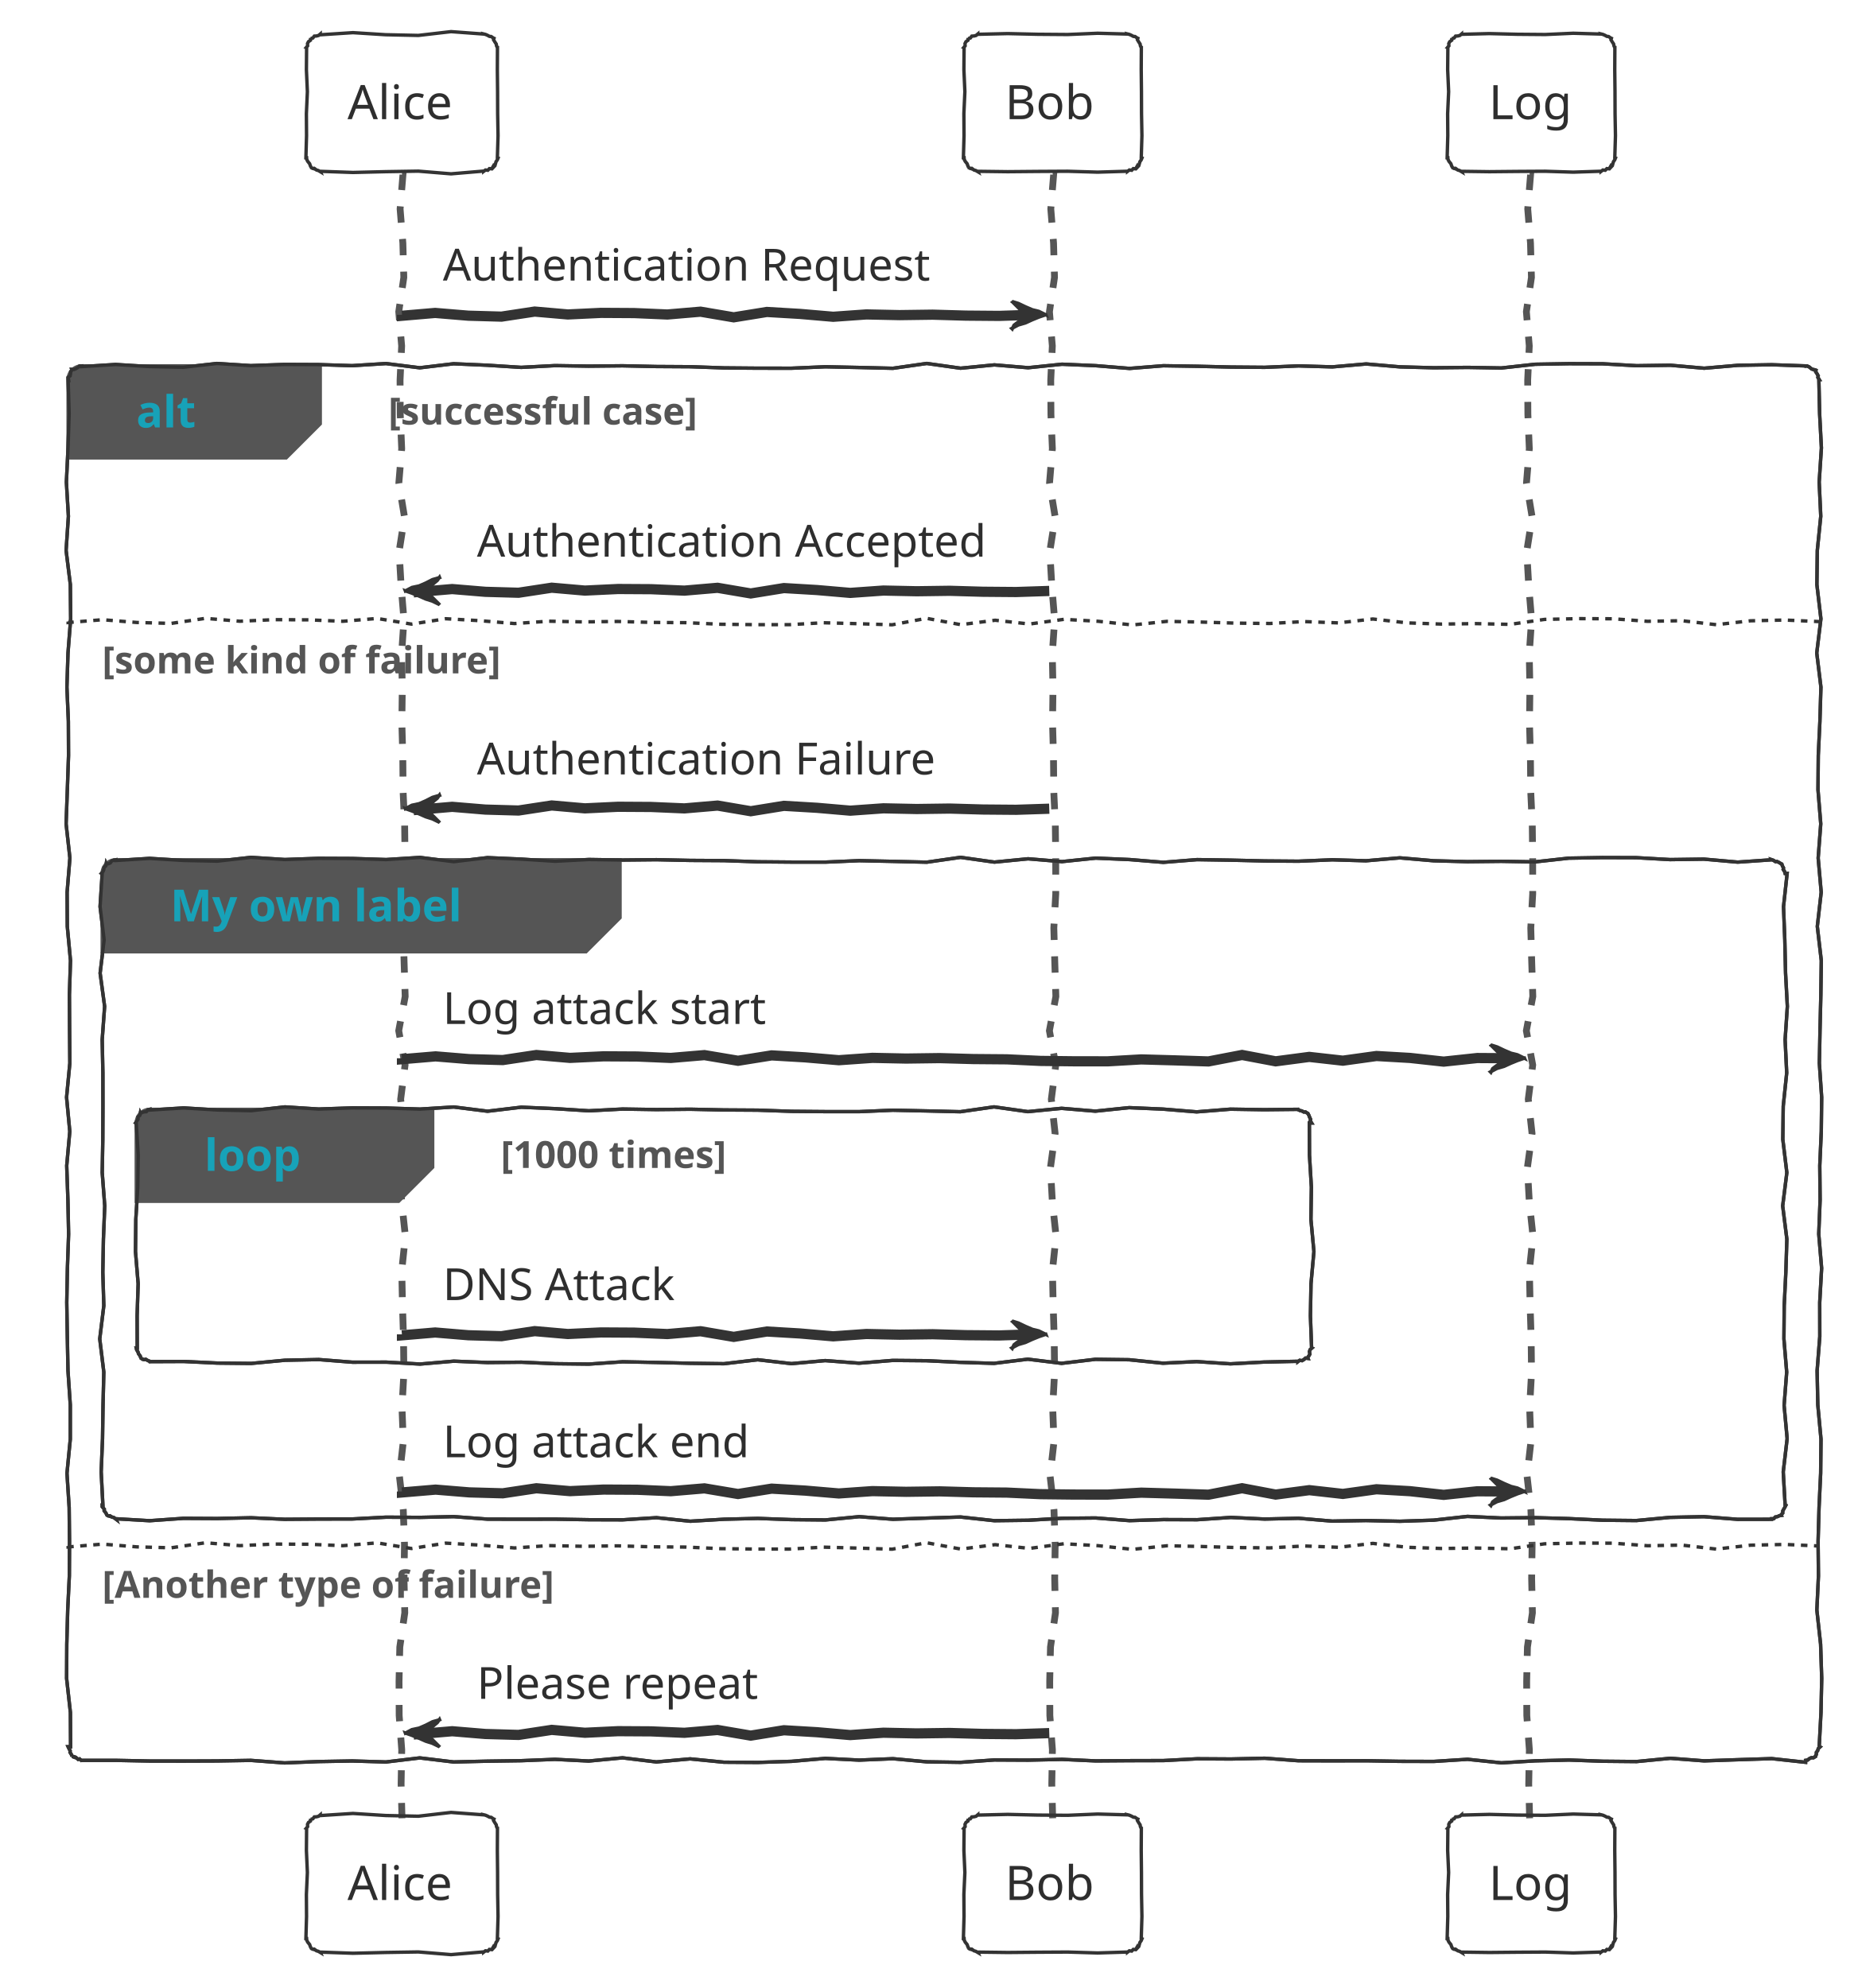
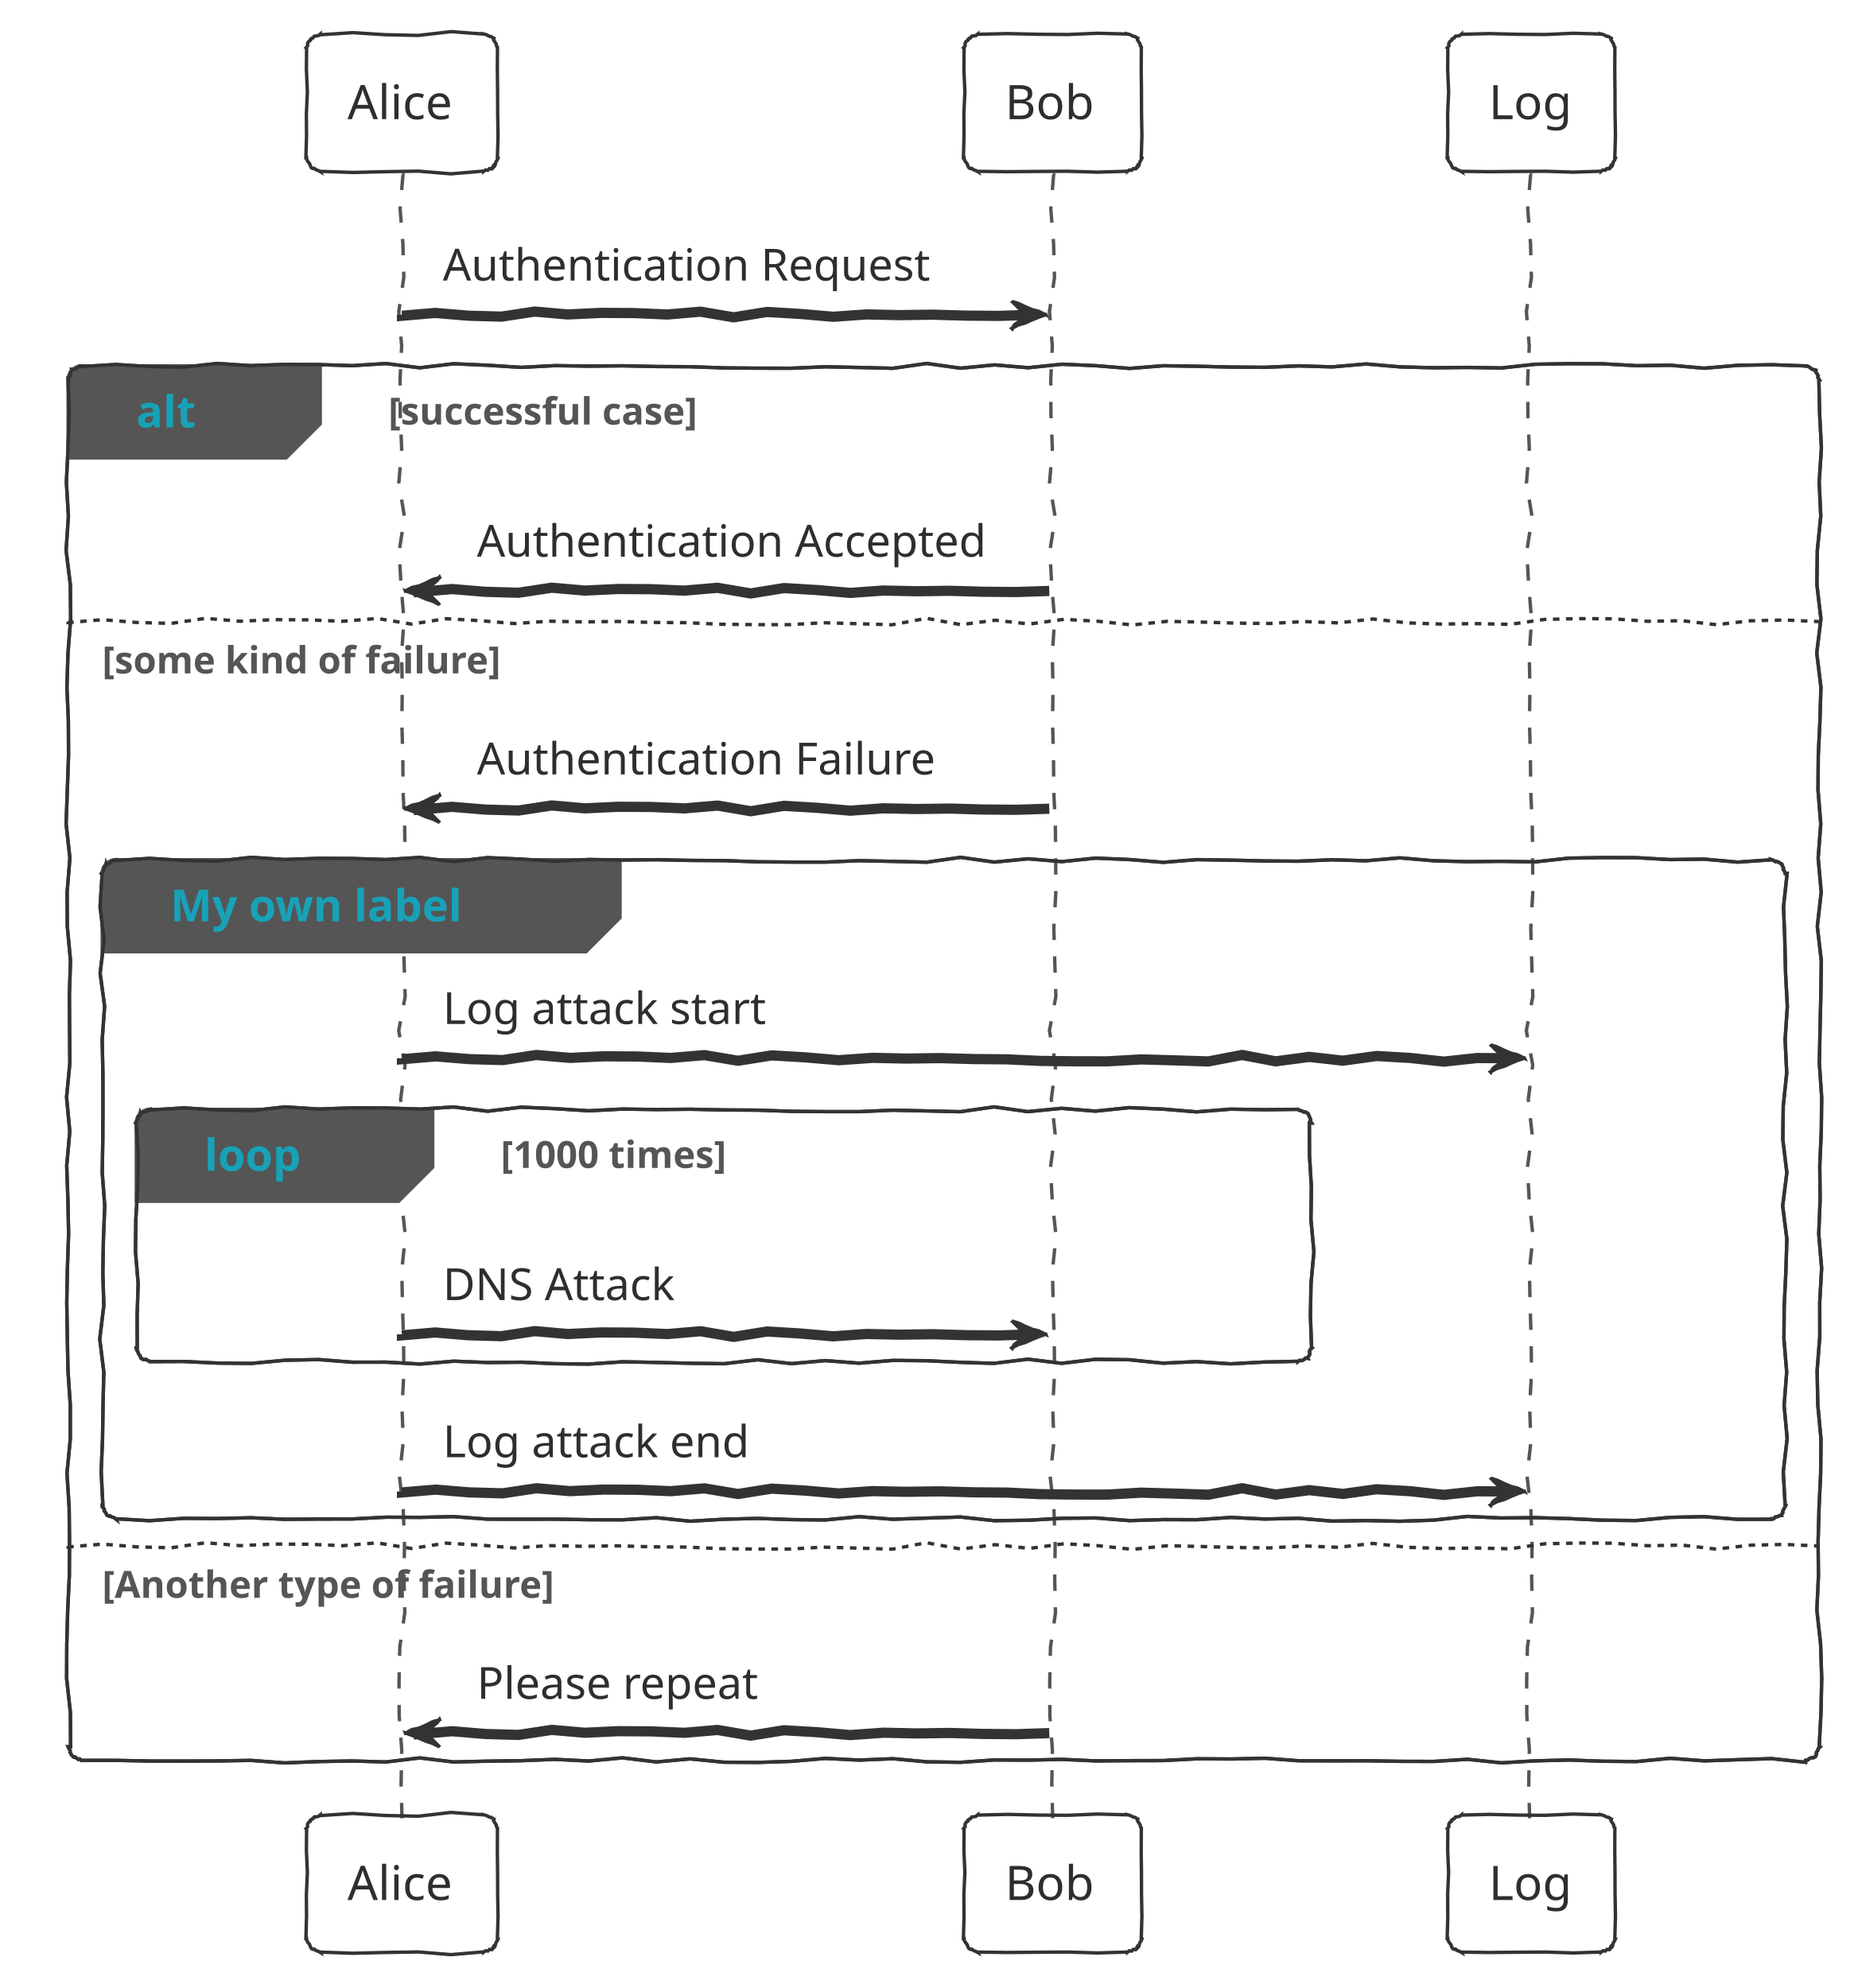
<svg xmlns="http://www.w3.org/2000/svg" contentScriptType="application/ecmascript" contentStyleType="text/css" height="608.333px" preserveAspectRatio="none" style="width:568px;height:608px;background:#00000000;" version="1.1" viewBox="0 0 568 608" width="568.75px" zoomAndPan="magnify">
  <defs />
  <g>
    <polygon points="25,111.906,25,112.125,35.335,111.474,45.67,112.107,56.005,112.322,66.34,111.163,76.675,111.825,87.01,111.462,97.345,111.506,107.68,111.835,118.015,111.186,128.35,112.483,138.685,111.249,149.02,111.7,159.355,112.356,169.69,111.817,180.024,111.977,190.359,111.873,200.694,112.092,211.029,112.155,221.364,112.516,231.699,112.605,242.034,112.614,252.369,112.171,262.704,112.389,273.039,112.637,283.374,111.155,293.709,112.613,304.044,111.597,314.379,112.462,324.714,111.39,335.049,111.835,345.384,112.678,355.719,111.855,366.054,112.016,376.389,112.259,386.724,112.34,397.059,111.902,407.394,112.205,417.729,111.31,428.064,112.202,438.399,112.477,448.734,112.369,459.069,112.544,469.404,111.403,479.739,111.227,490.074,111.259,500.409,111.845,510.743,111.701,521.078,112.616,531.413,111.724,541.748,111.549,552.083,111.906,552.114,111.979,552.584,111.936,553.193,112.228,553.937,112.846,554.498,113.022,555.03,113.126,555.265,113.224,555.17,113.673,555.62,114.347,555.951,114.972,555.854,115.421,556.25,116.073,556.15,116.073,556.381,126.526,556.929,136.98,556.246,147.433,556.732,157.887,555.673,168.34,555.544,178.793,556.775,189.247,555.503,199.701,556.78,210.154,556.465,220.607,555.971,231.061,555.881,241.514,556.728,251.968,555.938,262.421,556.866,272.875,555.674,283.329,556.893,293.782,556.755,304.235,556.505,314.689,556.299,325.142,557.007,335.596,556.889,346.049,556.426,356.503,556.529,366.956,556.114,377.41,556.996,387.863,556.411,398.317,556.43,408.77,555.616,419.224,555.828,429.677,556.803,440.131,556.698,450.584,556.205,461.038,555.914,471.491,556.022,481.945,555.535,492.398,556.682,502.852,557.02,513.305,556.798,523.759,556.25,534.212,556.473,534.305,555.962,534.783,555.79,535.402,555.393,535.928,555.365,536.607,555.03,537.159,555.062,537.238,554.514,537.58,553.821,537.573,553.244,537.848,552.731,538.277,552.083,538.379,552.083,538.97,541.748,537.845,531.413,538.177,521.078,538.534,510.743,537.743,500.409,538.747,490.074,538.648,479.739,538.274,469.404,538.527,459.069,539.138,448.734,538.053,438.399,538.707,428.064,538.677,417.729,538.5,407.394,538.526,397.059,538.497,386.724,537.729,376.389,537.961,366.054,537.898,355.719,538.445,345.384,538.471,335.049,538.547,324.714,538.076,314.379,538.309,304.044,538.254,293.709,538.98,283.374,538.823,273.039,537.873,262.704,538.303,252.369,537.778,242.034,538.679,231.699,539.013,221.364,538.946,211.029,537.925,200.694,538.862,190.359,537.605,180.024,538.587,169.69,538.067,159.355,538.48,149.02,538.629,138.685,538.871,128.35,537.629,118.015,538.874,107.68,538.564,97.345,538.749,87.01,539.158,76.675,538.385,66.34,538.562,56.005,538.601,45.67,538.584,35.335,538.378,25,538.379,25.094,538.607,24.33,537.939,23.897,538.072,23.149,537.447,22.571,537.229,22.054,537.159,22.067,537.164,21.819,536.573,21.407,535.914,21.454,535.446,21.112,534.816,20.833,534.212,21.59,534.212,21.528,523.759,20.366,513.305,20.419,502.852,20.699,492.398,21.204,481.945,21.253,471.491,21.147,461.038,20.477,450.584,21.496,440.131,21.494,429.677,20.784,419.224,20.584,408.77,20.415,398.317,20.61,387.863,20.977,377.41,20.762,366.956,20.398,356.503,21.341,346.049,20.355,335.596,21.357,325.142,21.278,314.689,21.221,304.235,21.555,293.782,20.577,283.329,20.52,272.875,21.374,262.421,20.212,251.968,20.59,241.514,20.954,231.061,20.905,220.607,20.46,210.154,20.789,199.701,21.609,189.247,21.509,178.793,20.212,168.34,20.915,157.887,20.298,147.433,20.806,136.98,21.139,126.526,20.833,116.073,20.968,116.128,20.864,115.395,21.45,114.947,21.568,114.306,21.631,113.642,22.054,113.126,21.991,112.975,22.686,112.987,23.265,112.718,23.819,112.389,24.321,111.934,25,111.906" style="stroke:#333333;stroke-width:1.042;fill:none;" />
    <path d="M20.833,189.062 L556.25,189.062 L556.25,467.611 A4.167,4.167 0 0 1 552.083,471.777 L25,471.777 A4.167,4.167 0 0 1 20.833,467.611 L20.833,189.062 " style="stroke:none;stroke-width:1.042;fill:none;" />
    <polygon points="35.417,262.956,35.417,263.175,45.748,262.524,56.08,263.157,66.412,263.372,76.743,262.213,87.075,262.875,97.406,262.512,107.738,262.556,118.07,262.885,128.401,262.236,138.733,263.532,149.065,262.299,159.396,262.75,169.728,263.406,180.06,262.866,190.391,263.027,200.723,262.923,211.054,263.142,221.386,263.205,231.718,263.566,242.049,263.655,252.381,263.663,262.713,263.221,273.044,263.439,283.376,263.687,293.707,262.204,304.039,263.663,314.371,262.647,324.702,263.512,335.034,262.44,345.366,262.884,355.697,263.728,366.029,262.905,376.361,263.065,386.692,263.308,397.024,263.389,407.355,262.952,417.687,263.255,428.019,262.36,438.35,263.252,448.682,263.527,459.014,263.419,469.345,263.594,479.677,262.452,490.009,262.276,500.34,262.308,510.672,262.894,521.003,262.751,531.335,263.666,541.667,262.956,541.644,262.9,542.21,263.09,542.875,263.517,543.346,263.474,543.955,263.765,544.613,264.176,544.821,264.262,544.997,264.823,545.337,265.452,545.242,265.901,545.692,266.576,545.833,267.122,546.448,267.122,545.341,277.291,545.734,287.459,545.965,297.627,546.512,307.795,545.829,317.964,546.315,328.132,545.256,338.3,545.128,348.468,546.358,358.637,545.087,368.805,546.364,378.973,546.049,389.141,545.554,399.31,545.465,409.478,546.311,419.646,545.521,429.814,546.45,439.983,545.258,450.151,545.833,460.319,546.031,460.401,545.745,460.973,545.424,461.53,545.116,462.093,545.09,462.773,544.613,463.265,544.694,463.462,544.046,463.564,543.47,463.839,542.828,463.956,542.351,464.471,541.667,464.486,541.667,464.647,531.335,464.665,521.003,463.852,510.672,464.064,500.34,465.038,490.009,464.933,479.677,464.441,469.345,464.15,459.014,464.258,448.682,463.771,438.35,464.918,428.019,465.256,417.687,465.034,407.355,465.21,397.024,464.343,386.692,464.577,376.361,464.082,366.029,464.782,355.697,464.743,345.366,465.061,335.034,464.247,324.702,464.346,314.371,464.948,304.039,465.077,293.707,463.952,283.376,464.284,273.044,464.641,262.713,463.849,252.381,464.854,242.049,464.754,231.718,464.381,221.386,464.634,211.054,465.245,200.723,464.16,190.391,464.814,180.06,464.783,169.728,464.606,159.396,464.632,149.065,464.604,138.733,463.836,128.401,464.068,118.07,464.005,107.738,464.552,97.406,464.577,87.075,464.654,76.743,464.183,66.412,464.415,56.08,464.361,45.748,465.087,35.417,464.486,35.473,464.623,34.763,464.086,34.228,463.974,33.572,463.568,33.098,463.602,32.47,463.265,32.666,463.346,32.401,462.748,31.843,462.029,31.887,461.559,31.256,460.81,31.25,460.319,31.459,460.319,30.938,450.151,31.351,439.983,31.5,429.814,31.742,419.646,30.5,409.478,31.745,399.31,31.436,389.141,31.62,378.973,32.029,368.805,31.256,358.637,31.433,348.468,31.472,338.3,31.456,328.132,31.249,317.964,31.99,307.795,30.615,297.627,31.839,287.459,30.6,277.291,31.25,267.122,31.077,267.051,31.507,266.538,31.747,265.948,31.824,265.289,32.359,264.82,32.47,264.176,32.485,264.211,33.156,264.165,33.737,263.902,34.179,263.3,34.775,263.072,35.417,262.956" style="stroke:#333333;stroke-width:1.042;fill:none;" />
    <polygon points="45.833,339.274,45.833,339.493,56.158,338.842,66.483,339.475,76.808,339.69,87.132,338.531,97.457,339.193,107.782,338.83,118.107,338.875,128.431,339.203,138.756,338.554,149.081,339.851,159.406,338.618,169.73,339.068,180.055,339.724,190.38,339.185,200.705,339.345,211.029,339.241,221.354,339.46,231.679,339.523,242.004,339.884,252.328,339.973,262.653,339.982,272.978,339.539,283.303,339.757,293.627,340.006,303.952,338.523,314.277,339.981,324.602,338.965,334.926,339.83,345.251,338.758,355.576,339.203,365.901,340.047,376.226,339.223,386.55,339.384,396.875,339.274,396.92,339.383,397.52,339.652,398.053,339.761,398.681,340.099,399.156,340.067,399.821,340.495,399.913,340.532,400.241,341.157,400.452,341.732,400.75,342.344,400.643,342.787,401.042,343.441,400.362,343.441,400.394,353.273,400.98,363.104,400.837,372.936,401.752,382.768,400.86,392.6,400.684,402.432,401.042,412.264,401.115,412.294,400.584,412.765,400.387,413.373,400.518,414.118,400.205,414.679,399.821,415.21,399.919,415.446,399.189,415.351,398.685,415.801,398.132,416.132,397.401,416.035,396.875,416.431,396.875,416.331,386.55,416.562,376.226,417.11,365.901,416.426,355.576,416.913,345.251,415.854,334.926,415.725,324.602,416.955,314.277,415.684,303.952,416.961,293.627,416.646,283.303,416.152,272.978,416.062,262.653,416.909,252.328,416.119,242.004,417.047,231.679,415.855,221.354,417.074,211.029,416.935,200.705,416.686,190.38,416.48,180.055,417.188,169.73,417.07,159.406,416.607,149.081,416.71,138.756,416.295,128.431,417.177,118.107,416.592,107.782,416.61,97.457,415.797,87.132,416.009,76.808,416.983,66.483,416.878,56.158,416.386,45.833,416.431,45.791,416.327,45.215,416.116,44.564,415.722,44.121,415.832,43.575,415.692,42.887,415.21,43.056,415.28,42.866,414.713,42.355,414.014,42.183,413.454,41.786,412.802,41.667,412.264,41.962,412.264,41.924,402.432,42.242,392.6,41.427,382.768,41.527,372.936,42.129,363.104,42.258,353.273,41.667,343.441,41.502,343.373,41.849,342.826,42.203,342.282,42.203,341.592,42.756,341.131,42.887,340.495,42.921,340.577,43.463,340.218,44.084,340.052,44.752,339.996,45.203,339.418,45.833,339.274" style="stroke:#333333;stroke-width:1.042;fill:none;" />
    <path d="M20.833,471.777 L556.25,471.777 L556.25,534.212 A4.167,4.167 0 0 1 552.083,538.379 L25,538.379 A4.167,4.167 0 0 1 20.833,534.212 L20.833,471.777 " style="stroke:none;stroke-width:1.042;fill:none;" />
-     <path d="M122.917,53.434 L123.209,53.434 L122.341,63.906 L123.185,74.378 L123.472,84.85 L121.926,95.322 L122.809,105.794 L122.324,116.266 L122.384,126.738 L122.822,137.21 L121.956,147.682 L123.686,158.154 L122.041,168.626 L122.642,179.097 L123.517,189.569 L122.797,200.041 L123.011,210.513 L122.872,220.985 L123.165,231.457 L123.249,241.929 L123.73,252.401 L123.849,262.873 L123.86,273.345 L123.27,283.817 L123.561,294.289 L123.892,304.761 L121.915,315.233 L123.859,325.705 L122.505,336.177 L123.658,346.649 L122.229,357.12 L122.822,367.592 L123.947,378.064 L122.849,388.536 L123.063,399.008 L123.387,409.48 L123.495,419.952 L122.911,430.424 L123.316,440.896 L122.122,451.368 L123.312,461.84 L123.678,472.312 L123.534,482.784 L123.768,493.256 L122.246,503.728 L122.011,514.199 L122.054,524.671 L122.835,535.143 L122.644,545.615 L122.917,556.087 " fill="none" style="stroke:#555555;stroke-width:2.083;stroke-dasharray:5.0,5.0;" />
-     <path d="M321.875,53.434 L322.167,53.434 L321.3,63.906 L322.144,74.378 L322.43,84.85 L320.884,95.322 L321.767,105.794 L321.283,116.266 L321.342,126.738 L321.78,137.21 L320.915,147.682 L322.644,158.154 L321,168.626 L321.6,179.097 L322.475,189.569 L321.756,200.041 L321.97,210.513 L321.831,220.985 L322.123,231.457 L322.207,241.929 L322.688,252.401 L322.807,262.873 L322.818,273.345 L322.229,283.817 L322.519,294.289 L322.85,304.761 L320.873,315.233 L322.817,325.705 L321.463,336.177 L322.616,346.649 L321.188,357.12 L321.78,367.592 L322.905,378.064 L321.807,388.536 L322.021,399.008 L322.345,409.48 L322.453,419.952 L321.87,430.424 L322.274,440.896 L321.08,451.368 L322.27,461.84 L322.636,472.312 L322.492,482.784 L322.726,493.256 L321.204,503.728 L320.969,514.199 L321.012,524.671 L321.793,535.143 L321.602,545.615 L321.875,556.087 " fill="none" style="stroke:#555555;stroke-width:2.083;stroke-dasharray:5.0,5.0;" />
-     <path d="M467.708,53.434 L468,53.434 L467.133,63.906 L467.977,74.378 L468.263,84.85 L466.717,95.322 L467.6,105.794 L467.116,116.266 L467.176,126.738 L467.614,137.21 L466.748,147.682 L468.477,158.154 L466.833,168.626 L467.434,179.097 L468.308,189.569 L467.589,200.041 L467.803,210.513 L467.664,220.985 L467.956,231.457 L468.041,241.929 L468.522,252.401 L468.64,262.873 L468.652,273.345 L468.062,283.817 L468.352,294.289 L468.684,304.761 L466.707,315.233 L468.651,325.705 L467.296,336.177 L468.45,346.649 L467.021,357.12 L467.613,367.592 L468.738,378.064 L467.641,388.536 L467.855,399.008 L468.179,409.48 L468.286,419.952 L467.703,430.424 L468.107,440.896 L466.913,451.368 L468.103,461.84 L468.47,472.312 L468.326,482.784 L468.56,493.256 L467.037,503.728 L466.803,514.199 L466.845,524.671 L467.627,535.143 L467.435,545.615 L467.708,556.087 " fill="none" style="stroke:#555555;stroke-width:2.083;stroke-dasharray:5.0,5.0;" />
+     <path d="M122.917,53.434 L123.209,53.434 L122.341,63.906 L123.185,74.378 L123.472,84.85 L121.926,95.322 L122.809,105.794 L122.324,116.266 L122.384,126.738 L122.822,137.21 L121.956,147.682 L123.686,158.154 L122.041,168.626 L122.642,179.097 L123.517,189.569 L122.797,200.041 L123.011,210.513 L122.872,220.985 L123.165,231.457 L123.249,241.929 L123.73,252.401 L123.849,262.873 L123.86,273.345 L123.27,283.817 L123.561,294.289 L123.892,304.761 L121.915,315.233 L123.859,325.705 L122.505,336.177 L123.658,346.649 L122.229,357.12 L122.822,367.592 L123.947,378.064 L122.849,388.536 L123.063,399.008 L123.387,409.48 L123.495,419.952 L122.911,430.424 L123.316,440.896 L122.122,451.368 L123.312,461.84 L123.678,472.312 L123.534,482.784 L123.768,493.256 L122.246,503.728 L122.011,514.199 L122.054,524.671 L122.835,535.143 L122.644,545.615 L122.917,556.087 " fill="none" style="stroke:#555555;stroke-width:1.042;stroke-dasharray:5.0,5.0;" />
+     <path d="M321.875,53.434 L322.167,53.434 L321.3,63.906 L322.144,74.378 L322.43,84.85 L320.884,95.322 L321.767,105.794 L321.283,116.266 L321.342,126.738 L321.78,137.21 L320.915,147.682 L322.644,158.154 L321,168.626 L321.6,179.097 L322.475,189.569 L321.756,200.041 L321.97,210.513 L321.831,220.985 L322.123,231.457 L322.207,241.929 L322.688,252.401 L322.807,262.873 L322.818,273.345 L322.229,283.817 L322.519,294.289 L322.85,304.761 L320.873,315.233 L322.817,325.705 L321.463,336.177 L322.616,346.649 L321.188,357.12 L321.78,367.592 L322.905,378.064 L321.807,388.536 L322.021,399.008 L322.345,409.48 L322.453,419.952 L321.87,430.424 L322.274,440.896 L321.08,451.368 L322.27,461.84 L322.636,472.312 L322.492,482.784 L322.726,493.256 L321.204,503.728 L320.969,514.199 L321.012,524.671 L321.793,535.143 L321.602,545.615 L321.875,556.087 " fill="none" style="stroke:#555555;stroke-width:1.042;stroke-dasharray:5.0,5.0;" />
+     <path d="M467.708,53.434 L468,53.434 L467.133,63.906 L467.977,74.378 L468.263,84.85 L466.717,95.322 L467.6,105.794 L467.116,116.266 L467.176,126.738 L467.614,137.21 L466.748,147.682 L468.477,158.154 L466.833,168.626 L467.434,179.097 L468.308,189.569 L467.589,200.041 L467.803,210.513 L467.664,220.985 L467.956,231.457 L468.041,241.929 L468.522,252.401 L468.64,262.873 L468.652,273.345 L468.062,283.817 L468.352,294.289 L468.684,304.761 L466.707,315.233 L468.651,325.705 L467.296,336.177 L468.45,346.649 L467.021,357.12 L467.613,367.592 L468.738,378.064 L467.641,388.536 L467.855,399.008 L468.179,409.48 L468.286,419.952 L467.703,430.424 L468.107,440.896 L466.913,451.368 L468.103,461.84 L468.47,472.312 L468.326,482.784 L468.56,493.256 L467.037,503.728 L466.803,514.199 L466.845,524.671 L467.627,535.143 L467.435,545.615 L467.708,556.087 " fill="none" style="stroke:#555555;stroke-width:1.042;stroke-dasharray:5.0,5.0;" />
    <polygon points="97.917,10.417,97.917,10.636,107.917,9.985,117.917,10.618,127.917,10.833,137.917,9.674,147.917,10.417,147.906,10.392,148.449,10.524,149.044,10.782,149.675,11.127,150.182,11.171,150.863,11.637,151.041,11.711,150.905,12.143,151.288,12.789,151.734,13.462,151.812,13.983,152.083,14.583,152.107,14.583,152.072,21.312,152.145,28.04,152.166,34.769,152.287,41.497,152.083,48.226,152.299,48.315,152.057,48.905,151.677,49.438,151.5,50.055,151.332,50.676,150.863,51.172,150.767,50.941,150.364,51.634,149.645,51.565,149.166,52.076,148.44,51.99,147.917,52.393,147.917,52.321,137.917,53.165,127.917,52.342,117.917,52.502,107.917,52.745,97.917,52.393,97.972,52.526,97.327,52.147,96.776,51.997,96.073,51.477,95.597,51.508,94.97,51.172,95.146,51.245,94.869,50.642,94.679,50.075,94.083,49.34,93.785,48.728,93.75,48.226,93.534,48.226,93.73,41.497,93.682,34.769,93.987,28.04,93.689,21.312,93.75,14.583,93.64,14.538,94.067,14.024,94.024,13.316,94.316,12.747,94.934,12.312,94.97,11.637,95.028,11.777,95.657,11.629,96.106,11.046,96.781,11.007,97.406,10.85,97.917,10.417" style="stroke:#333333;stroke-width:1.042;fill:none;" />
    <text fill="#2E2E2E" font-family="&quot;Segoe Print&quot;" font-size="14.583" lengthAdjust="spacing" textLength="33.333" x="106.25" y="36.453">Alice</text>
    <polygon points="97.917,555.046,97.917,555.264,107.917,554.614,117.917,555.247,127.917,555.462,137.917,554.303,147.917,555.046,147.906,555.021,148.449,555.153,149.044,555.411,149.675,555.756,150.182,555.8,150.863,556.266,151.041,556.34,150.905,556.771,151.288,557.418,151.734,558.091,151.812,558.612,152.083,559.212,152.107,559.212,152.072,565.941,152.145,572.669,152.166,579.398,152.287,586.126,152.083,592.855,152.299,592.944,152.057,593.534,151.677,594.067,151.5,594.684,151.332,595.305,150.863,595.801,150.767,595.57,150.364,596.263,149.645,596.194,149.166,596.705,148.44,596.619,147.917,597.021,147.917,596.95,137.917,597.794,127.917,596.971,117.917,597.131,107.917,597.374,97.917,597.021,97.972,597.155,97.327,596.776,96.776,596.625,96.073,596.106,95.597,596.136,94.97,595.801,95.146,595.874,94.869,595.271,94.679,594.704,94.083,593.969,93.785,593.357,93.75,592.855,93.534,592.855,93.73,586.126,93.682,579.398,93.987,572.669,93.689,565.941,93.75,559.212,93.64,559.167,94.067,558.653,94.024,557.945,94.316,557.375,94.934,556.941,94.97,556.266,95.028,556.406,95.657,556.258,96.106,555.675,96.781,555.636,97.406,555.479,97.917,555.046" style="stroke:#333333;stroke-width:1.042;fill:none;" />
    <text fill="#2E2E2E" font-family="&quot;Segoe Print&quot;" font-size="14.583" lengthAdjust="spacing" textLength="33.333" x="106.25" y="581.082">Alice</text>
    <polygon points="298.958,10.417,298.958,10.49,308.125,10.273,317.292,10.484,326.458,10.555,335.625,10.169,344.792,10.417,344.781,10.392,345.324,10.524,345.919,10.782,346.55,11.127,347.057,11.171,347.738,11.637,347.916,11.711,347.78,12.143,348.163,12.789,348.609,13.462,348.687,13.983,348.958,14.583,348.982,14.583,348.947,21.312,349.02,28.04,349.041,34.769,349.162,41.497,348.958,48.226,349.174,48.315,348.932,48.905,348.552,49.438,348.375,50.055,348.207,50.676,347.738,51.172,347.642,50.941,347.239,51.634,346.52,51.565,346.041,52.076,345.315,51.99,344.792,52.393,344.792,52.369,335.625,52.65,326.458,52.376,317.292,52.429,308.125,52.51,298.958,52.393,299.014,52.526,298.369,52.147,297.818,51.997,297.115,51.477,296.639,51.508,296.012,51.172,296.188,51.245,295.911,50.642,295.721,50.075,295.125,49.34,294.827,48.728,294.792,48.226,294.576,48.226,294.771,41.497,294.723,34.769,295.028,28.04,294.731,21.312,294.792,14.583,294.682,14.538,295.109,14.024,295.066,13.316,295.357,12.747,295.976,12.312,296.012,11.637,296.07,11.777,296.699,11.629,297.148,11.046,297.822,11.007,298.447,10.85,298.958,10.417" style="stroke:#333333;stroke-width:1.042;fill:none;" />
    <text fill="#2E2E2E" font-family="&quot;Segoe Print&quot;" font-size="14.583" lengthAdjust="spacing" textLength="29.167" x="307.292" y="36.453">Bob</text>
    <polygon points="298.958,555.046,298.958,555.119,308.125,554.902,317.292,555.113,326.458,555.184,335.625,554.798,344.792,555.046,344.781,555.021,345.324,555.153,345.919,555.411,346.55,555.756,347.057,555.8,347.738,556.266,347.916,556.34,347.78,556.771,348.163,557.418,348.609,558.091,348.687,558.612,348.958,559.212,348.982,559.212,348.947,565.941,349.02,572.669,349.041,579.398,349.162,586.126,348.958,592.855,349.174,592.944,348.932,593.534,348.552,594.067,348.375,594.684,348.207,595.305,347.738,595.801,347.642,595.57,347.239,596.263,346.52,596.194,346.041,596.705,345.315,596.619,344.792,597.021,344.792,596.998,335.625,597.279,326.458,597.005,317.292,597.058,308.125,597.139,298.958,597.021,299.014,597.155,298.369,596.776,297.818,596.625,297.115,596.106,296.639,596.136,296.012,595.801,296.188,595.874,295.911,595.271,295.721,594.704,295.125,593.969,294.827,593.357,294.792,592.855,294.576,592.855,294.771,586.126,294.723,579.398,295.028,572.669,294.731,565.941,294.792,559.212,294.682,559.167,295.109,558.653,295.066,557.945,295.357,557.375,295.976,556.941,296.012,556.266,296.07,556.406,296.699,556.258,297.148,555.675,297.822,555.636,298.447,555.479,298.958,555.046" style="stroke:#333333;stroke-width:1.042;fill:none;" />
    <text fill="#2E2E2E" font-family="&quot;Segoe Print&quot;" font-size="14.583" lengthAdjust="spacing" textLength="29.167" x="307.292" y="581.082">Bob</text>
    <polygon points="446.875,10.417,446.875,10.49,455.417,10.273,463.958,10.484,472.5,10.555,481.042,10.169,489.583,10.417,489.573,10.392,490.116,10.524,490.711,10.782,491.342,11.127,491.849,11.171,492.53,11.637,492.707,11.711,492.572,12.143,492.954,12.789,493.4,13.462,493.478,13.983,493.75,14.583,493.774,14.583,493.739,21.312,493.812,28.04,493.833,34.769,493.953,41.497,493.75,48.226,493.965,48.315,493.724,48.905,493.344,49.438,493.166,50.055,492.999,50.676,492.53,51.172,492.434,50.941,492.031,51.634,491.312,51.565,490.833,52.076,490.107,51.99,489.583,52.393,489.583,52.369,481.042,52.65,472.5,52.376,463.958,52.429,455.417,52.51,446.875,52.393,446.93,52.526,446.285,52.147,445.735,51.997,445.031,51.477,444.556,51.508,443.929,51.172,444.105,51.245,443.827,50.642,443.637,50.075,443.041,49.34,442.743,48.728,442.708,48.226,442.493,48.226,442.688,41.497,442.64,34.769,442.945,28.04,442.648,21.312,442.708,14.583,442.598,14.538,443.026,14.024,442.983,13.316,443.274,12.747,443.893,12.312,443.929,11.637,443.987,11.777,444.616,11.629,445.065,11.046,445.739,11.007,446.364,10.85,446.875,10.417" style="stroke:#333333;stroke-width:1.042;fill:none;" />
    <text fill="#2E2E2E" font-family="&quot;Segoe Print&quot;" font-size="14.583" lengthAdjust="spacing" textLength="26.042" x="455.208" y="36.453">Log</text>
    <polygon points="446.875,555.046,446.875,555.119,455.417,554.902,463.958,555.113,472.5,555.184,481.042,554.798,489.583,555.046,489.573,555.021,490.116,555.153,490.711,555.411,491.342,555.756,491.849,555.8,492.53,556.266,492.707,556.34,492.572,556.771,492.954,557.418,493.4,558.091,493.478,558.612,493.75,559.212,493.774,559.212,493.739,565.941,493.812,572.669,493.833,579.398,493.953,586.126,493.75,592.855,493.965,592.944,493.724,593.534,493.344,594.067,493.166,594.684,492.999,595.305,492.53,595.801,492.434,595.57,492.031,596.263,491.312,596.194,490.833,596.705,490.107,596.619,489.583,597.021,489.583,596.998,481.042,597.279,472.5,597.005,463.958,597.058,455.417,597.139,446.875,597.021,446.93,597.155,446.285,596.776,445.735,596.625,445.031,596.106,444.556,596.136,443.929,595.801,444.105,595.874,443.827,595.271,443.637,594.704,443.041,593.969,442.743,593.357,442.708,592.855,442.493,592.855,442.688,586.126,442.64,579.398,442.945,572.669,442.648,565.941,442.708,559.212,442.598,559.167,443.026,558.653,442.983,557.945,443.274,557.375,443.893,556.941,443.929,556.266,443.987,556.406,444.616,556.258,445.065,555.675,445.739,555.636,446.364,555.479,446.875,555.046" style="stroke:#333333;stroke-width:1.042;fill:none;" />
    <text fill="#2E2E2E" font-family="&quot;Segoe Print&quot;" font-size="14.583" lengthAdjust="spacing" textLength="26.042" x="455.208" y="581.082">Log</text>
    <polygon fill="#333333" points="309.375,92.114,309.402,92.182,311.405,92.814,313.567,93.843,315.676,94.743,317.616,95.218,319.792,96.281,319.782,96.256,317.653,96.977,315.575,97.824,313.533,98.759,311.369,99.391,309.375,100.448,309.511,100.584,310.054,99.46,310.993,98.732,311.981,98.054,312.687,97.093,313.542,96.281,313.558,96.298,312.7,95.44,311.919,94.658,311.1,93.84,310.352,93.091,309.375,92.114" style="stroke:#333333;stroke-width:1.042;" />
    <path d="M122.917,96.281 L122.917,96.573 L133.059,95.706 L143.202,96.549 L153.344,96.836 L163.487,95.29 L173.629,96.173 L183.772,95.689 L193.915,95.748 L204.057,96.186 L214.2,95.321 L224.342,97.05 L234.485,95.406 L244.627,96.006 L254.77,96.881 L264.912,96.162 L275.055,96.376 L285.197,96.237 L295.34,96.529 L305.483,96.613 L315.625,96.281 " fill="none" style="stroke:#333333;stroke-width:3.125;" />
    <text fill="#2E2E2E" font-family="&quot;Segoe Print&quot;" font-size="13.542" lengthAdjust="spacing" textLength="155.208" x="135.417" y="85.796">Authentication Request</text>
    <path d="M25,111.906 L97.917,111.906 L97.917,129.614 L87.5,140.031 L20.833,140.031 L20.833,116.073 A4.167,4.167 0 0 1 25,111.906 " fill="#555555" style="stroke:#555555;stroke-width:1.042;" />
    <polygon fill="none" points="25,111.906,25,112.125,35.335,111.474,45.67,112.107,56.005,112.322,66.34,111.163,76.675,111.825,87.01,111.462,97.345,111.506,107.68,111.835,118.015,111.186,128.35,112.483,138.685,111.249,149.02,111.7,159.355,112.356,169.69,111.817,180.024,111.977,190.359,111.873,200.694,112.092,211.029,112.155,221.364,112.516,231.699,112.605,242.034,112.614,252.369,112.171,262.704,112.389,273.039,112.637,283.374,111.155,293.709,112.613,304.044,111.597,314.379,112.462,324.714,111.39,335.049,111.835,345.384,112.678,355.719,111.855,366.054,112.016,376.389,112.259,386.724,112.34,397.059,111.902,407.394,112.205,417.729,111.31,428.064,112.202,438.399,112.477,448.734,112.369,459.069,112.544,469.404,111.403,479.739,111.227,490.074,111.259,500.409,111.845,510.743,111.701,521.078,112.616,531.413,111.724,541.748,111.549,552.083,111.906,552.114,111.979,552.584,111.936,553.193,112.228,553.937,112.846,554.498,113.022,555.03,113.126,555.265,113.224,555.17,113.673,555.62,114.347,555.951,114.972,555.854,115.421,556.25,116.073,556.15,116.073,556.381,126.526,556.929,136.98,556.246,147.433,556.732,157.887,555.673,168.34,555.544,178.793,556.775,189.247,555.503,199.701,556.78,210.154,556.465,220.607,555.971,231.061,555.881,241.514,556.728,251.968,555.938,262.421,556.866,272.875,555.674,283.329,556.893,293.782,556.755,304.235,556.505,314.689,556.299,325.142,557.007,335.596,556.889,346.049,556.426,356.503,556.529,366.956,556.114,377.41,556.996,387.863,556.411,398.317,556.43,408.77,555.616,419.224,555.828,429.677,556.803,440.131,556.698,450.584,556.205,461.038,555.914,471.491,556.022,481.945,555.535,492.398,556.682,502.852,557.02,513.305,556.798,523.759,556.25,534.212,556.473,534.305,555.962,534.783,555.79,535.402,555.393,535.928,555.365,536.607,555.03,537.159,555.062,537.238,554.514,537.58,553.821,537.573,553.244,537.848,552.731,538.277,552.083,538.379,552.083,538.97,541.748,537.845,531.413,538.177,521.078,538.534,510.743,537.743,500.409,538.747,490.074,538.648,479.739,538.274,469.404,538.527,459.069,539.138,448.734,538.053,438.399,538.707,428.064,538.677,417.729,538.5,407.394,538.526,397.059,538.497,386.724,537.729,376.389,537.961,366.054,537.898,355.719,538.445,345.384,538.471,335.049,538.547,324.714,538.076,314.379,538.309,304.044,538.254,293.709,538.98,283.374,538.823,273.039,537.873,262.704,538.303,252.369,537.778,242.034,538.679,231.699,539.013,221.364,538.946,211.029,537.925,200.694,538.862,190.359,537.605,180.024,538.587,169.69,538.067,159.355,538.48,149.02,538.629,138.685,538.871,128.35,537.629,118.015,538.874,107.68,538.564,97.345,538.749,87.01,539.158,76.675,538.385,66.34,538.562,56.005,538.601,45.67,538.584,35.335,538.378,25,538.379,25.094,538.607,24.33,537.939,23.897,538.072,23.149,537.447,22.571,537.229,22.054,537.159,22.067,537.164,21.819,536.573,21.407,535.914,21.454,535.446,21.112,534.816,20.833,534.212,21.59,534.212,21.528,523.759,20.366,513.305,20.419,502.852,20.699,492.398,21.204,481.945,21.253,471.491,21.147,461.038,20.477,450.584,21.496,440.131,21.494,429.677,20.784,419.224,20.584,408.77,20.415,398.317,20.61,387.863,20.977,377.41,20.762,366.956,20.398,356.503,21.341,346.049,20.355,335.596,21.357,325.142,21.278,314.689,21.221,304.235,21.555,293.782,20.577,283.329,20.52,272.875,21.374,262.421,20.212,251.968,20.59,241.514,20.954,231.061,20.905,220.607,20.46,210.154,20.789,199.701,21.609,189.247,21.509,178.793,20.212,168.34,20.915,157.887,20.298,147.433,20.806,136.98,21.139,126.526,20.833,116.073,20.968,116.128,20.864,115.395,21.45,114.947,21.568,114.306,21.631,113.642,22.054,113.126,21.991,112.975,22.686,112.987,23.265,112.718,23.819,112.389,24.321,111.934,25,111.906" style="stroke:#333333;stroke-width:1.042;" />
    <text fill="#17A2B8" font-family="&quot;Segoe Print&quot;" font-size="13.542" font-weight="bold" lengthAdjust="spacing" textLength="19.792" x="41.667" y="130.726">alt</text>
    <text fill="#555555" font-family="&quot;Segoe Print&quot;" font-size="11.458" font-weight="bold" lengthAdjust="spacing" textLength="116.667" x="118.75" y="129.833">[successful case]</text>
    <polygon fill="#333333" points="134.375,176.562,134.402,176.63,132.238,177.262,130.233,178.292,128.177,179.191,125.95,179.666,123.958,180.729,123.948,180.704,125.987,181.425,128.076,182.272,130.2,183.207,132.202,183.84,134.375,184.896,134.511,185.032,133.387,183.908,132.66,183.181,131.981,182.502,131.021,181.541,130.208,180.729,130.225,180.746,131.034,179.888,131.919,179.106,132.767,178.288,133.685,177.54,134.375,176.562" style="stroke:#333333;stroke-width:1.042;" />
    <path d="M128.125,180.729 L128.125,181.021 L138.268,180.154 L148.41,180.998 L158.553,181.284 L168.695,179.738 L178.838,180.621 L188.98,180.137 L199.123,180.196 L209.265,180.635 L219.408,179.769 L229.55,181.498 L239.693,179.854 L249.835,180.454 L259.978,181.329 L270.121,180.61 L280.263,180.824 L290.406,180.685 L300.548,180.977 L310.691,181.061 L320.833,180.729 " fill="none" style="stroke:#333333;stroke-width:3.125;" />
    <text fill="#2E2E2E" font-family="&quot;Segoe Print&quot;" font-size="13.542" lengthAdjust="spacing" textLength="163.542" x="145.833" y="170.244">Authentication Accepted</text>
    <path d="M20.833,190.104 L20.833,190.396 L31.332,189.529 L41.83,190.373 L52.328,190.659 L62.827,189.113 L73.325,189.996 L83.823,189.512 L94.322,189.571 L104.82,190.01 L115.319,189.144 L125.817,190.873 L136.315,189.229 L146.814,189.829 L157.312,190.704 L167.81,189.985 L178.309,190.199 L188.807,190.06 L199.306,190.352 L209.804,190.436 L220.302,190.918 L230.801,191.036 L241.299,191.048 L251.797,190.458 L262.296,190.748 L272.794,191.079 L283.293,189.102 L293.791,191.047 L304.289,189.692 L314.788,190.846 L325.286,189.417 L335.784,190.009 L346.283,191.134 L356.781,190.036 L367.279,190.25 L377.778,190.575 L388.276,190.682 L398.774,190.099 L409.273,190.503 L419.771,189.309 L430.27,190.499 L440.768,190.865 L451.266,190.722 L461.765,190.956 L472.263,189.433 L482.761,189.198 L493.26,189.241 L503.758,190.022 L514.256,189.831 L524.755,191.051 L535.253,189.862 L545.752,189.628 L556.25,190.104 " fill="none" style="stroke:#333333;stroke-width:1.042;stroke-dasharray:2.0,2.0;" />
    <text fill="#555555" font-family="&quot;Segoe Print&quot;" font-size="11.458" font-weight="bold" lengthAdjust="spacing" textLength="143.75" x="31.25" y="205.948">[some kind of failure]</text>
    <polygon fill="#333333" points="134.375,243.164,134.402,243.232,132.238,243.864,130.233,244.893,128.177,245.793,125.95,246.267,123.958,247.331,123.948,247.306,125.987,248.027,128.076,248.874,130.2,249.809,132.202,250.441,134.375,251.497,134.511,251.633,133.387,250.509,132.66,249.782,131.981,249.103,131.021,248.143,130.208,247.331,130.225,247.347,131.034,246.49,131.919,245.708,132.767,244.889,133.685,244.141,134.375,243.164" style="stroke:#333333;stroke-width:1.042;" />
    <path d="M128.125,247.331 L128.125,247.623 L138.268,246.755 L148.41,247.599 L158.553,247.886 L168.695,246.34 L178.838,247.223 L188.98,246.738 L199.123,246.798 L209.265,247.236 L219.408,246.37 L229.55,248.1 L239.693,246.455 L249.835,247.056 L259.978,247.931 L270.121,247.212 L280.263,247.425 L290.406,247.286 L300.548,247.579 L310.691,247.663 L320.833,247.331 " fill="none" style="stroke:#333333;stroke-width:3.125;" />
    <text fill="#2E2E2E" font-family="&quot;Segoe Print&quot;" font-size="13.542" lengthAdjust="spacing" textLength="144.792" x="145.833" y="236.845">Authentication Failure</text>
    <path d="M35.417,262.956 L189.583,262.956 L189.583,280.664 L179.167,291.081 L31.25,291.081 L31.25,267.122 A4.167,4.167 0 0 1 35.417,262.956 " fill="#555555" style="stroke:#555555;stroke-width:1.042;" />
    <polygon fill="none" points="35.417,262.956,35.417,263.175,45.748,262.524,56.08,263.157,66.412,263.372,76.743,262.213,87.075,262.875,97.406,262.512,107.738,262.556,118.07,262.885,128.401,262.236,138.733,263.532,149.065,262.299,159.396,262.75,169.728,263.406,180.06,262.866,190.391,263.027,200.723,262.923,211.054,263.142,221.386,263.205,231.718,263.566,242.049,263.655,252.381,263.663,262.713,263.221,273.044,263.439,283.376,263.687,293.707,262.204,304.039,263.663,314.371,262.647,324.702,263.512,335.034,262.44,345.366,262.884,355.697,263.728,366.029,262.905,376.361,263.065,386.692,263.308,397.024,263.389,407.355,262.952,417.687,263.255,428.019,262.36,438.35,263.252,448.682,263.527,459.014,263.419,469.345,263.594,479.677,262.452,490.009,262.276,500.34,262.308,510.672,262.894,521.003,262.751,531.335,263.666,541.667,262.956,541.644,262.9,542.21,263.09,542.875,263.517,543.346,263.474,543.955,263.765,544.613,264.176,544.821,264.262,544.997,264.823,545.337,265.452,545.242,265.901,545.692,266.576,545.833,267.122,546.448,267.122,545.341,277.291,545.734,287.459,545.965,297.627,546.512,307.795,545.829,317.964,546.315,328.132,545.256,338.3,545.128,348.468,546.358,358.637,545.087,368.805,546.364,378.973,546.049,389.141,545.554,399.31,545.465,409.478,546.311,419.646,545.521,429.814,546.45,439.983,545.258,450.151,545.833,460.319,546.031,460.401,545.745,460.973,545.424,461.53,545.116,462.093,545.09,462.773,544.613,463.265,544.694,463.462,544.046,463.564,543.47,463.839,542.828,463.956,542.351,464.471,541.667,464.486,541.667,464.647,531.335,464.665,521.003,463.852,510.672,464.064,500.34,465.038,490.009,464.933,479.677,464.441,469.345,464.15,459.014,464.258,448.682,463.771,438.35,464.918,428.019,465.256,417.687,465.034,407.355,465.21,397.024,464.343,386.692,464.577,376.361,464.082,366.029,464.782,355.697,464.743,345.366,465.061,335.034,464.247,324.702,464.346,314.371,464.948,304.039,465.077,293.707,463.952,283.376,464.284,273.044,464.641,262.713,463.849,252.381,464.854,242.049,464.754,231.718,464.381,221.386,464.634,211.054,465.245,200.723,464.16,190.391,464.814,180.06,464.783,169.728,464.606,159.396,464.632,149.065,464.604,138.733,463.836,128.401,464.068,118.07,464.005,107.738,464.552,97.406,464.577,87.075,464.654,76.743,464.183,66.412,464.415,56.08,464.361,45.748,465.087,35.417,464.486,35.473,464.623,34.763,464.086,34.228,463.974,33.572,463.568,33.098,463.602,32.47,463.265,32.666,463.346,32.401,462.748,31.843,462.029,31.887,461.559,31.256,460.81,31.25,460.319,31.459,460.319,30.938,450.151,31.351,439.983,31.5,429.814,31.742,419.646,30.5,409.478,31.745,399.31,31.436,389.141,31.62,378.973,32.029,368.805,31.256,358.637,31.433,348.468,31.472,338.3,31.456,328.132,31.249,317.964,31.99,307.795,30.615,297.627,31.839,287.459,30.6,277.291,31.25,267.122,31.077,267.051,31.507,266.538,31.747,265.948,31.824,265.289,32.359,264.82,32.47,264.176,32.485,264.211,33.156,264.165,33.737,263.902,34.179,263.3,34.775,263.072,35.417,262.956" style="stroke:#333333;stroke-width:1.042;" />
    <text fill="#17A2B8" font-family="&quot;Segoe Print&quot;" font-size="13.542" font-weight="bold" lengthAdjust="spacing" textLength="101.042" x="52.083" y="281.775">My own label</text>
    <polygon fill="#333333" points="455.729,319.482,455.756,319.55,457.759,320.182,459.921,321.211,462.031,322.111,463.971,322.586,466.146,323.649,466.136,323.624,464.007,324.345,461.93,325.192,459.887,326.127,457.723,326.76,455.729,327.816,455.865,327.952,456.408,326.828,457.347,326.101,458.335,325.422,459.041,324.461,459.896,323.649,459.913,323.666,459.055,322.808,458.273,322.026,457.454,321.208,456.706,320.46,455.729,319.482" style="stroke:#333333;stroke-width:1.042;" />
    <path d="M122.917,323.649 L122.917,323.941 L133.191,323.074 L143.466,323.918 L153.74,324.204 L164.015,322.658 L174.29,323.541 L184.564,323.057 L194.839,323.116 L205.114,323.554 L215.388,322.689 L225.663,324.418 L235.938,322.774 L246.212,323.374 L256.487,324.249 L266.761,323.53 L277.036,323.744 L287.311,323.605 L297.585,323.897 L307.86,323.981 L318.135,324.462 L328.409,324.581 L338.684,324.592 L348.958,324.003 L359.233,324.293 L369.508,324.624 L379.782,322.647 L390.057,324.591 L400.331,323.237 L410.606,324.39 L420.881,322.962 L431.155,323.554 L441.43,324.679 L451.704,323.581 L461.979,323.649 " fill="none" style="stroke:#333333;stroke-width:3.125;" />
    <text fill="#2E2E2E" font-family="&quot;Segoe Print&quot;" font-size="13.542" lengthAdjust="spacing" textLength="105.208" x="135.417" y="313.164">Log attack start</text>
    <path d="M45.833,339.274 L132.292,339.274 L132.292,356.982 L121.875,367.399 L41.667,367.399 L41.667,343.441 A4.167,4.167 0 0 1 45.833,339.274 " fill="#555555" style="stroke:#555555;stroke-width:1.042;" />
    <polygon fill="none" points="45.833,339.274,45.833,339.493,56.158,338.842,66.483,339.475,76.808,339.69,87.132,338.531,97.457,339.193,107.782,338.83,118.107,338.875,128.431,339.203,138.756,338.554,149.081,339.851,159.406,338.618,169.73,339.068,180.055,339.724,190.38,339.185,200.705,339.345,211.029,339.241,221.354,339.46,231.679,339.523,242.004,339.884,252.328,339.973,262.653,339.982,272.978,339.539,283.303,339.757,293.627,340.006,303.952,338.523,314.277,339.981,324.602,338.965,334.926,339.83,345.251,338.758,355.576,339.203,365.901,340.047,376.226,339.223,386.55,339.384,396.875,339.274,396.92,339.383,397.52,339.652,398.053,339.761,398.681,340.099,399.156,340.067,399.821,340.495,399.913,340.532,400.241,341.157,400.452,341.732,400.75,342.344,400.643,342.787,401.042,343.441,400.362,343.441,400.394,353.273,400.98,363.104,400.837,372.936,401.752,382.768,400.86,392.6,400.684,402.432,401.042,412.264,401.115,412.294,400.584,412.765,400.387,413.373,400.518,414.118,400.205,414.679,399.821,415.21,399.919,415.446,399.189,415.351,398.685,415.801,398.132,416.132,397.401,416.035,396.875,416.431,396.875,416.331,386.55,416.562,376.226,417.11,365.901,416.426,355.576,416.913,345.251,415.854,334.926,415.725,324.602,416.955,314.277,415.684,303.952,416.961,293.627,416.646,283.303,416.152,272.978,416.062,262.653,416.909,252.328,416.119,242.004,417.047,231.679,415.855,221.354,417.074,211.029,416.935,200.705,416.686,190.38,416.48,180.055,417.188,169.73,417.07,159.406,416.607,149.081,416.71,138.756,416.295,128.431,417.177,118.107,416.592,107.782,416.61,97.457,415.797,87.132,416.009,76.808,416.983,66.483,416.878,56.158,416.386,45.833,416.431,45.791,416.327,45.215,416.116,44.564,415.722,44.121,415.832,43.575,415.692,42.887,415.21,43.056,415.28,42.866,414.713,42.355,414.014,42.183,413.454,41.786,412.802,41.667,412.264,41.962,412.264,41.924,402.432,42.242,392.6,41.427,382.768,41.527,372.936,42.129,363.104,42.258,353.273,41.667,343.441,41.502,343.373,41.849,342.826,42.203,342.282,42.203,341.592,42.756,341.131,42.887,340.495,42.921,340.577,43.463,340.218,44.084,340.052,44.752,339.996,45.203,339.418,45.833,339.274" style="stroke:#333333;stroke-width:1.042;" />
    <text fill="#17A2B8" font-family="&quot;Segoe Print&quot;" font-size="13.542" font-weight="bold" lengthAdjust="spacing" textLength="33.333" x="62.5" y="358.094">loop</text>
    <text fill="#555555" font-family="&quot;Segoe Print&quot;" font-size="11.458" font-weight="bold" lengthAdjust="spacing" textLength="84.375" x="153.125" y="357.202">[1000 times]</text>
    <polygon fill="#333333" points="309.375,403.931,309.402,403.998,311.405,404.63,313.567,405.66,315.676,406.56,317.616,407.034,319.792,408.097,319.782,408.072,317.653,408.793,315.575,409.64,313.533,410.575,311.369,411.208,309.375,412.264,309.511,412.4,310.054,411.276,310.993,410.549,311.981,409.87,312.687,408.91,313.542,408.097,313.558,408.114,312.7,407.256,311.919,406.474,311.1,405.656,310.352,404.908,309.375,403.931" style="stroke:#333333;stroke-width:1.042;" />
    <path d="M122.917,408.097 L122.917,408.389 L133.059,407.522 L143.202,408.366 L153.344,408.652 L163.487,407.106 L173.629,407.989 L183.772,407.505 L193.915,407.565 L204.057,408.003 L214.2,407.137 L224.342,408.866 L234.485,407.222 L244.627,407.823 L254.77,408.697 L264.912,407.978 L275.055,408.192 L285.197,408.053 L295.34,408.345 L305.483,408.43 L315.625,408.097 " fill="none" style="stroke:#333333;stroke-width:3.125;" />
    <text fill="#2E2E2E" font-family="&quot;Segoe Print&quot;" font-size="13.542" lengthAdjust="spacing" textLength="77.083" x="135.417" y="397.612">DNS Attack</text>
    <polygon fill="#333333" points="455.729,451.986,455.756,452.053,457.759,452.685,459.921,453.715,462.031,454.615,463.971,455.089,466.146,456.152,466.136,456.127,464.007,456.848,461.93,457.695,459.887,458.63,457.723,459.263,455.729,460.319,455.865,460.455,456.408,459.331,457.347,458.604,458.335,457.925,459.041,456.965,459.896,456.152,459.913,456.169,459.055,455.311,458.273,454.529,457.454,453.711,456.706,452.963,455.729,451.986" style="stroke:#333333;stroke-width:1.042;" />
    <path d="M122.917,456.152 L122.917,456.444 L133.191,455.577 L143.466,456.421 L153.74,456.707 L164.015,455.161 L174.29,456.044 L184.564,455.56 L194.839,455.62 L205.114,456.058 L215.388,455.192 L225.663,456.921 L235.938,455.277 L246.212,455.878 L256.487,456.752 L266.761,456.033 L277.036,456.247 L287.311,456.108 L297.585,456.4 L307.86,456.485 L318.135,456.966 L328.409,457.084 L338.684,457.096 L348.958,456.506 L359.233,456.796 L369.508,457.128 L379.782,455.151 L390.057,457.095 L400.331,455.74 L410.606,456.894 L420.881,455.465 L431.155,456.057 L441.43,457.182 L451.704,456.085 L461.979,456.152 " fill="none" style="stroke:#333333;stroke-width:3.125;" />
    <text fill="#2E2E2E" font-family="&quot;Segoe Print&quot;" font-size="13.542" lengthAdjust="spacing" textLength="98.958" x="135.417" y="445.667">Log attack end</text>
    <path d="M20.833,472.819 L20.833,473.111 L31.332,472.244 L41.83,473.087 L52.328,473.374 L62.827,471.828 L73.325,472.711 L83.823,472.227 L94.322,472.286 L104.82,472.724 L115.319,471.859 L125.817,473.588 L136.315,471.944 L146.814,472.544 L157.312,473.419 L167.81,472.7 L178.309,472.914 L188.807,472.775 L199.306,473.067 L209.804,473.151 L220.302,473.632 L230.801,473.751 L241.299,473.762 L251.797,473.173 L262.296,473.463 L272.794,473.794 L283.293,471.817 L293.791,473.761 L304.289,472.407 L314.788,473.56 L325.286,472.132 L335.784,472.724 L346.283,473.849 L356.781,472.751 L367.279,472.965 L377.778,473.289 L388.276,473.397 L398.774,472.814 L409.273,473.218 L419.771,472.024 L430.27,473.214 L440.768,473.58 L451.266,473.436 L461.765,473.67 L472.263,472.148 L482.761,471.913 L493.26,471.956 L503.758,472.737 L514.256,472.546 L524.755,473.765 L535.253,472.576 L545.752,472.342 L556.25,472.819 " fill="none" style="stroke:#333333;stroke-width:1.042;stroke-dasharray:2.0,2.0;" />
    <text fill="#555555" font-family="&quot;Segoe Print&quot;" font-size="11.458" font-weight="bold" lengthAdjust="spacing" textLength="161.458" x="31.25" y="488.663">[Another type of failure]</text>
    <polygon fill="#333333" points="134.375,525.879,134.402,525.947,132.238,526.579,130.233,527.608,128.177,528.508,125.95,528.982,123.958,530.046,123.948,530.02,125.987,530.741,128.076,531.589,130.2,532.524,132.202,533.156,134.375,534.212,134.511,534.348,133.387,533.224,132.66,532.497,131.981,531.818,131.021,530.858,130.208,530.046,130.225,530.062,131.034,529.204,131.919,528.423,132.767,527.604,133.685,526.856,134.375,525.879" style="stroke:#333333;stroke-width:1.042;" />
    <path d="M128.125,530.046 L128.125,530.337 L138.268,529.47 L148.41,530.314 L158.553,530.601 L168.695,529.055 L178.838,529.938 L188.98,529.453 L199.123,529.513 L209.265,529.951 L219.408,529.085 L229.55,530.814 L239.693,529.17 L249.835,529.771 L259.978,530.645 L270.121,529.926 L280.263,530.14 L290.406,530.001 L300.548,530.293 L310.691,530.378 L320.833,530.046 " fill="none" style="stroke:#333333;stroke-width:3.125;" />
    <text fill="#2E2E2E" font-family="&quot;Segoe Print&quot;" font-size="13.542" lengthAdjust="spacing" textLength="91.667" x="145.833" y="519.56">Please repeat</text>
  </g>
</svg>
